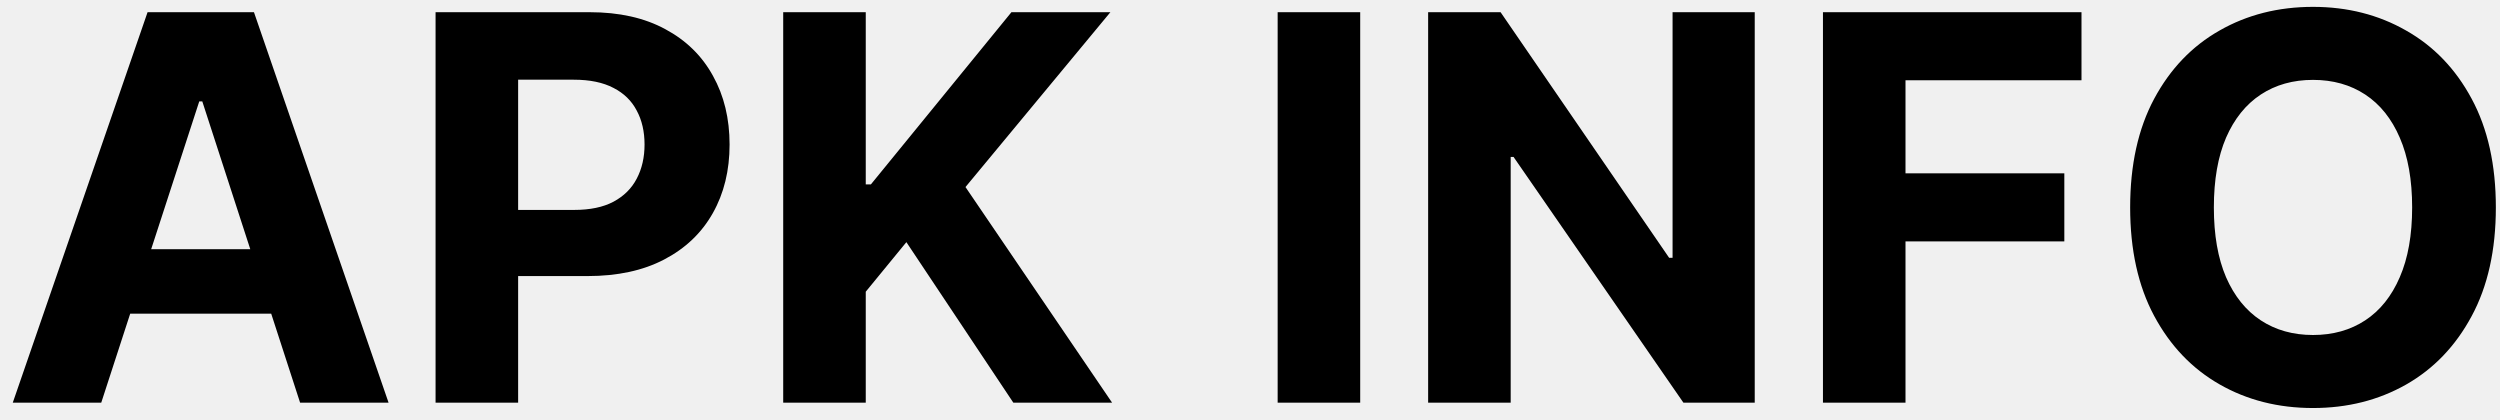
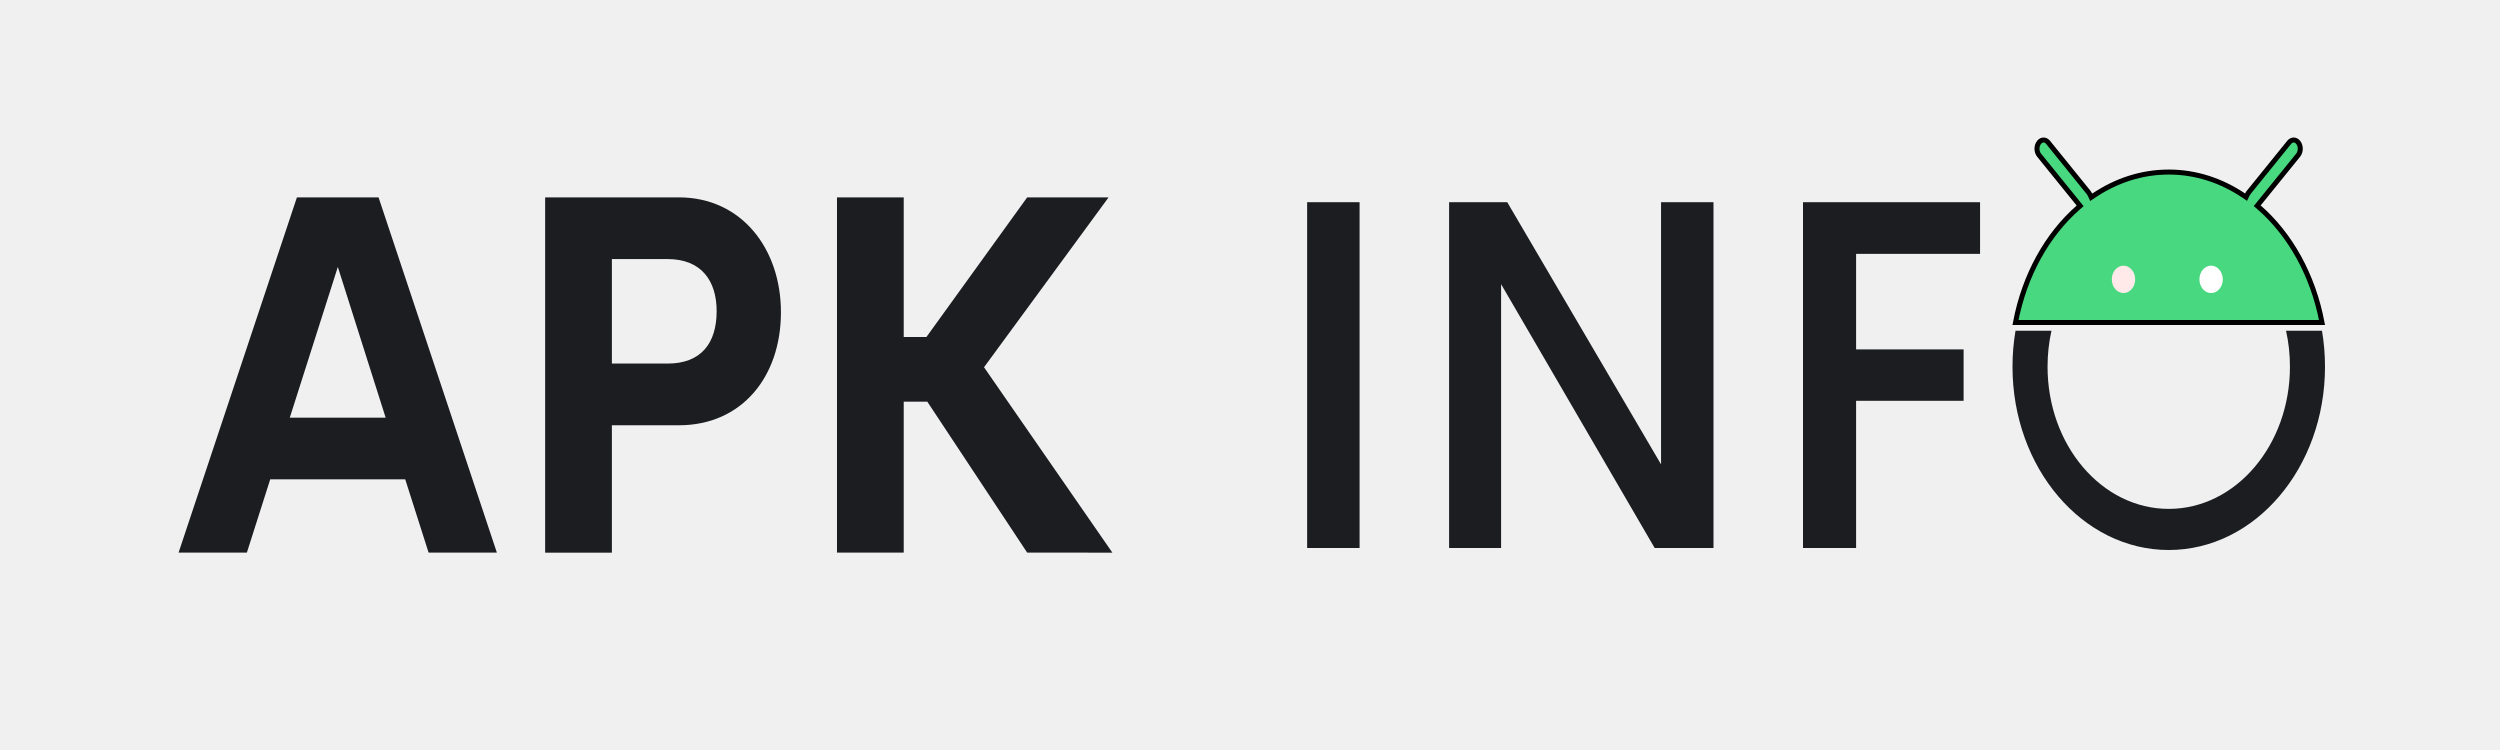
- <svg xmlns="http://www.w3.org/2000/svg" width="149" height="25" viewBox="0 0 149 25" fill="none">
-   <path d="M6.034 24H0.761L8.795 0.727H15.136L23.159 24H17.886L12.057 6.045H11.875L6.034 24ZM5.705 14.852H18.159V18.693H5.705V14.852ZM25.96 24V0.727H35.142C36.907 0.727 38.411 1.064 39.653 1.739C40.896 2.405 41.843 3.333 42.494 4.523C43.153 5.705 43.483 7.068 43.483 8.614C43.483 10.159 43.15 11.523 42.483 12.704C41.816 13.886 40.85 14.807 39.585 15.466C38.328 16.125 36.805 16.454 35.017 16.454H29.165V12.511H34.222C35.169 12.511 35.949 12.348 36.562 12.023C37.184 11.689 37.646 11.231 37.949 10.648C38.26 10.057 38.415 9.379 38.415 8.614C38.415 7.841 38.26 7.167 37.949 6.591C37.646 6.008 37.184 5.557 36.562 5.239C35.941 4.913 35.153 4.75 34.199 4.75H30.881V24H25.96ZM46.679 24V0.727H51.599V10.989H51.906L60.281 0.727H66.179L57.543 11.148L66.281 24H60.395L54.02 14.432L51.599 17.386V24H46.679ZM81.068 0.727V24H76.148V0.727H81.068ZM104.582 0.727V24H100.332L90.207 9.352H90.037V24H85.117V0.727H89.435L99.48 15.364H99.685V0.727H104.582ZM108.648 24V0.727H124.057V4.784H113.568V10.329H123.034V14.386H113.568V24H108.648ZM148.753 12.364C148.753 14.902 148.272 17.061 147.31 18.841C146.355 20.621 145.052 21.981 143.401 22.921C141.757 23.852 139.908 24.318 137.855 24.318C135.787 24.318 133.931 23.849 132.287 22.909C130.643 21.97 129.344 20.61 128.389 18.829C127.435 17.049 126.957 14.894 126.957 12.364C126.957 9.826 127.435 7.667 128.389 5.886C129.344 4.106 130.643 2.75 132.287 1.818C133.931 0.879 135.787 0.409 137.855 0.409C139.908 0.409 141.757 0.879 143.401 1.818C145.052 2.75 146.355 4.106 147.31 5.886C148.272 7.667 148.753 9.826 148.753 12.364ZM143.764 12.364C143.764 10.72 143.518 9.333 143.026 8.205C142.541 7.076 141.855 6.22 140.969 5.636C140.082 5.053 139.045 4.761 137.855 4.761C136.666 4.761 135.628 5.053 134.741 5.636C133.855 6.22 133.166 7.076 132.673 8.205C132.188 9.333 131.946 10.72 131.946 12.364C131.946 14.008 132.188 15.394 132.673 16.523C133.166 17.651 133.855 18.508 134.741 19.091C135.628 19.674 136.666 19.966 137.855 19.966C139.045 19.966 140.082 19.674 140.969 19.091C141.855 18.508 142.541 17.651 143.026 16.523C143.518 15.394 143.764 14.008 143.764 12.364Z" fill="black" />
+ <svg xmlns="http://www.w3.org/2000/svg" width="200" height="60" viewBox="0 0 200 60" fill="none">
+   <g clip-path="url(#clip0_202_8)">
+     <mask id="mask0_202_8" style="mask-type:luminance" maskUnits="userSpaceOnUse" x="0" y="0" width="200" height="60">
+       <path d="M200 0H0V60H200V0Z" fill="white" />
+     </mask>
+     <g mask="url(#mask0_202_8)">
+       <path d="M34.288 44.21L32.419 38.349H21.617L19.749 44.21H14.286L23.753 15.79H30.284L39.751 44.21H34.288ZM23.183 33.412H30.852L27.026 21.355L23.183 33.412ZM54.306 15.79C59.343 15.79 62.475 19.92 62.475 24.975C62.475 30.148 59.343 34.022 54.306 34.022H48.95V44.211H43.611V15.79L54.306 15.79ZM53.417 29.085C56.086 29.085 57.332 27.452 57.332 24.895C57.332 22.437 56.086 20.726 53.417 20.726H48.95V29.085H53.417ZM82.174 44.21L74.184 32.133H72.298V44.21H66.959V15.79H72.298V26.961H74.113L82.174 15.79H88.687L78.722 29.38L88.99 44.211L82.174 44.21Z" fill="#1B1D21" />
+       <path d="M104.571 43.842V16.177H108.767V43.842H104.571ZM132.884 16.177H137.079V43.842H132.375L120.088 22.735V43.842H115.928V16.177H120.58L132.884 37.149V16.177ZM158.405 20.309H148.488V27.953H157.088V32.066H148.488V43.841H144.24V16.176H158.405V20.309Z" fill="#1B1D21" />
+       <path d="M185.76 25.8H161.24C161.956 22.011 163.784 18.76 166.266 16.596L166.412 16.469L166.29 16.319L163.127 12.41L163.127 12.41C162.902 12.132 162.902 11.667 163.127 11.389C163.235 11.256 163.366 11.2 163.486 11.2C163.607 11.2 163.738 11.256 163.846 11.389C163.846 11.389 163.846 11.389 163.846 11.389L167.106 15.418L167.107 15.418C167.143 15.463 167.174 15.514 167.2 15.57L167.299 15.783L167.493 15.652C169.281 14.447 171.326 13.764 173.5 13.764C175.667 13.764 177.709 14.443 179.492 15.642L179.685 15.772L179.785 15.562C179.81 15.508 179.839 15.461 179.874 15.419L179.874 15.418L183.135 11.389C183.135 11.389 183.135 11.389 183.135 11.389C183.243 11.256 183.374 11.2 183.494 11.2C183.615 11.2 183.746 11.256 183.854 11.389C184.078 11.667 184.078 12.132 183.854 12.41L180.698 16.309L180.577 16.459L180.722 16.586C183.21 18.75 185.043 22.006 185.76 25.8Z" fill="#48D87F" stroke="black" stroke-width="0.4" />
+       <path d="M169.879 23.445C170.395 23.445 170.814 22.954 170.814 22.348C170.814 21.743 170.395 21.252 169.879 21.252C169.363 21.252 168.944 21.743 168.944 22.348C168.944 22.954 169.363 23.445 169.879 23.445Z" fill="#FFE9E9" />
+       <path d="M176.888 23.445C177.404 23.445 177.823 22.954 177.823 22.348C177.823 21.743 177.404 21.252 176.888 21.252C176.372 21.252 175.953 21.743 175.953 22.348C175.953 22.954 176.372 23.445 176.888 23.445Z" fill="white" />
+       <path fill-rule="evenodd" clip-rule="evenodd" d="M161.241 26.459C161.083 27.39 161 28.352 161 29.337C161 37.435 166.596 44 173.5 44C180.404 44 186 37.435 186 29.337C186 28.352 185.917 27.39 185.759 26.459H182.883C183.088 27.378 183.196 28.343 183.196 29.337C183.196 35.619 178.855 40.711 173.5 40.711C168.145 40.711 163.804 35.619 163.804 29.337C163.804 28.343 163.912 27.378 164.117 26.459H161.241Z" fill="#1B1D21" />
+     </g>
+   </g>
+   <defs>
+     <clipPath id="clip0_202_8">
+       <rect width="200" height="60" fill="white" />
+     </clipPath>
+   </defs>
</svg>
